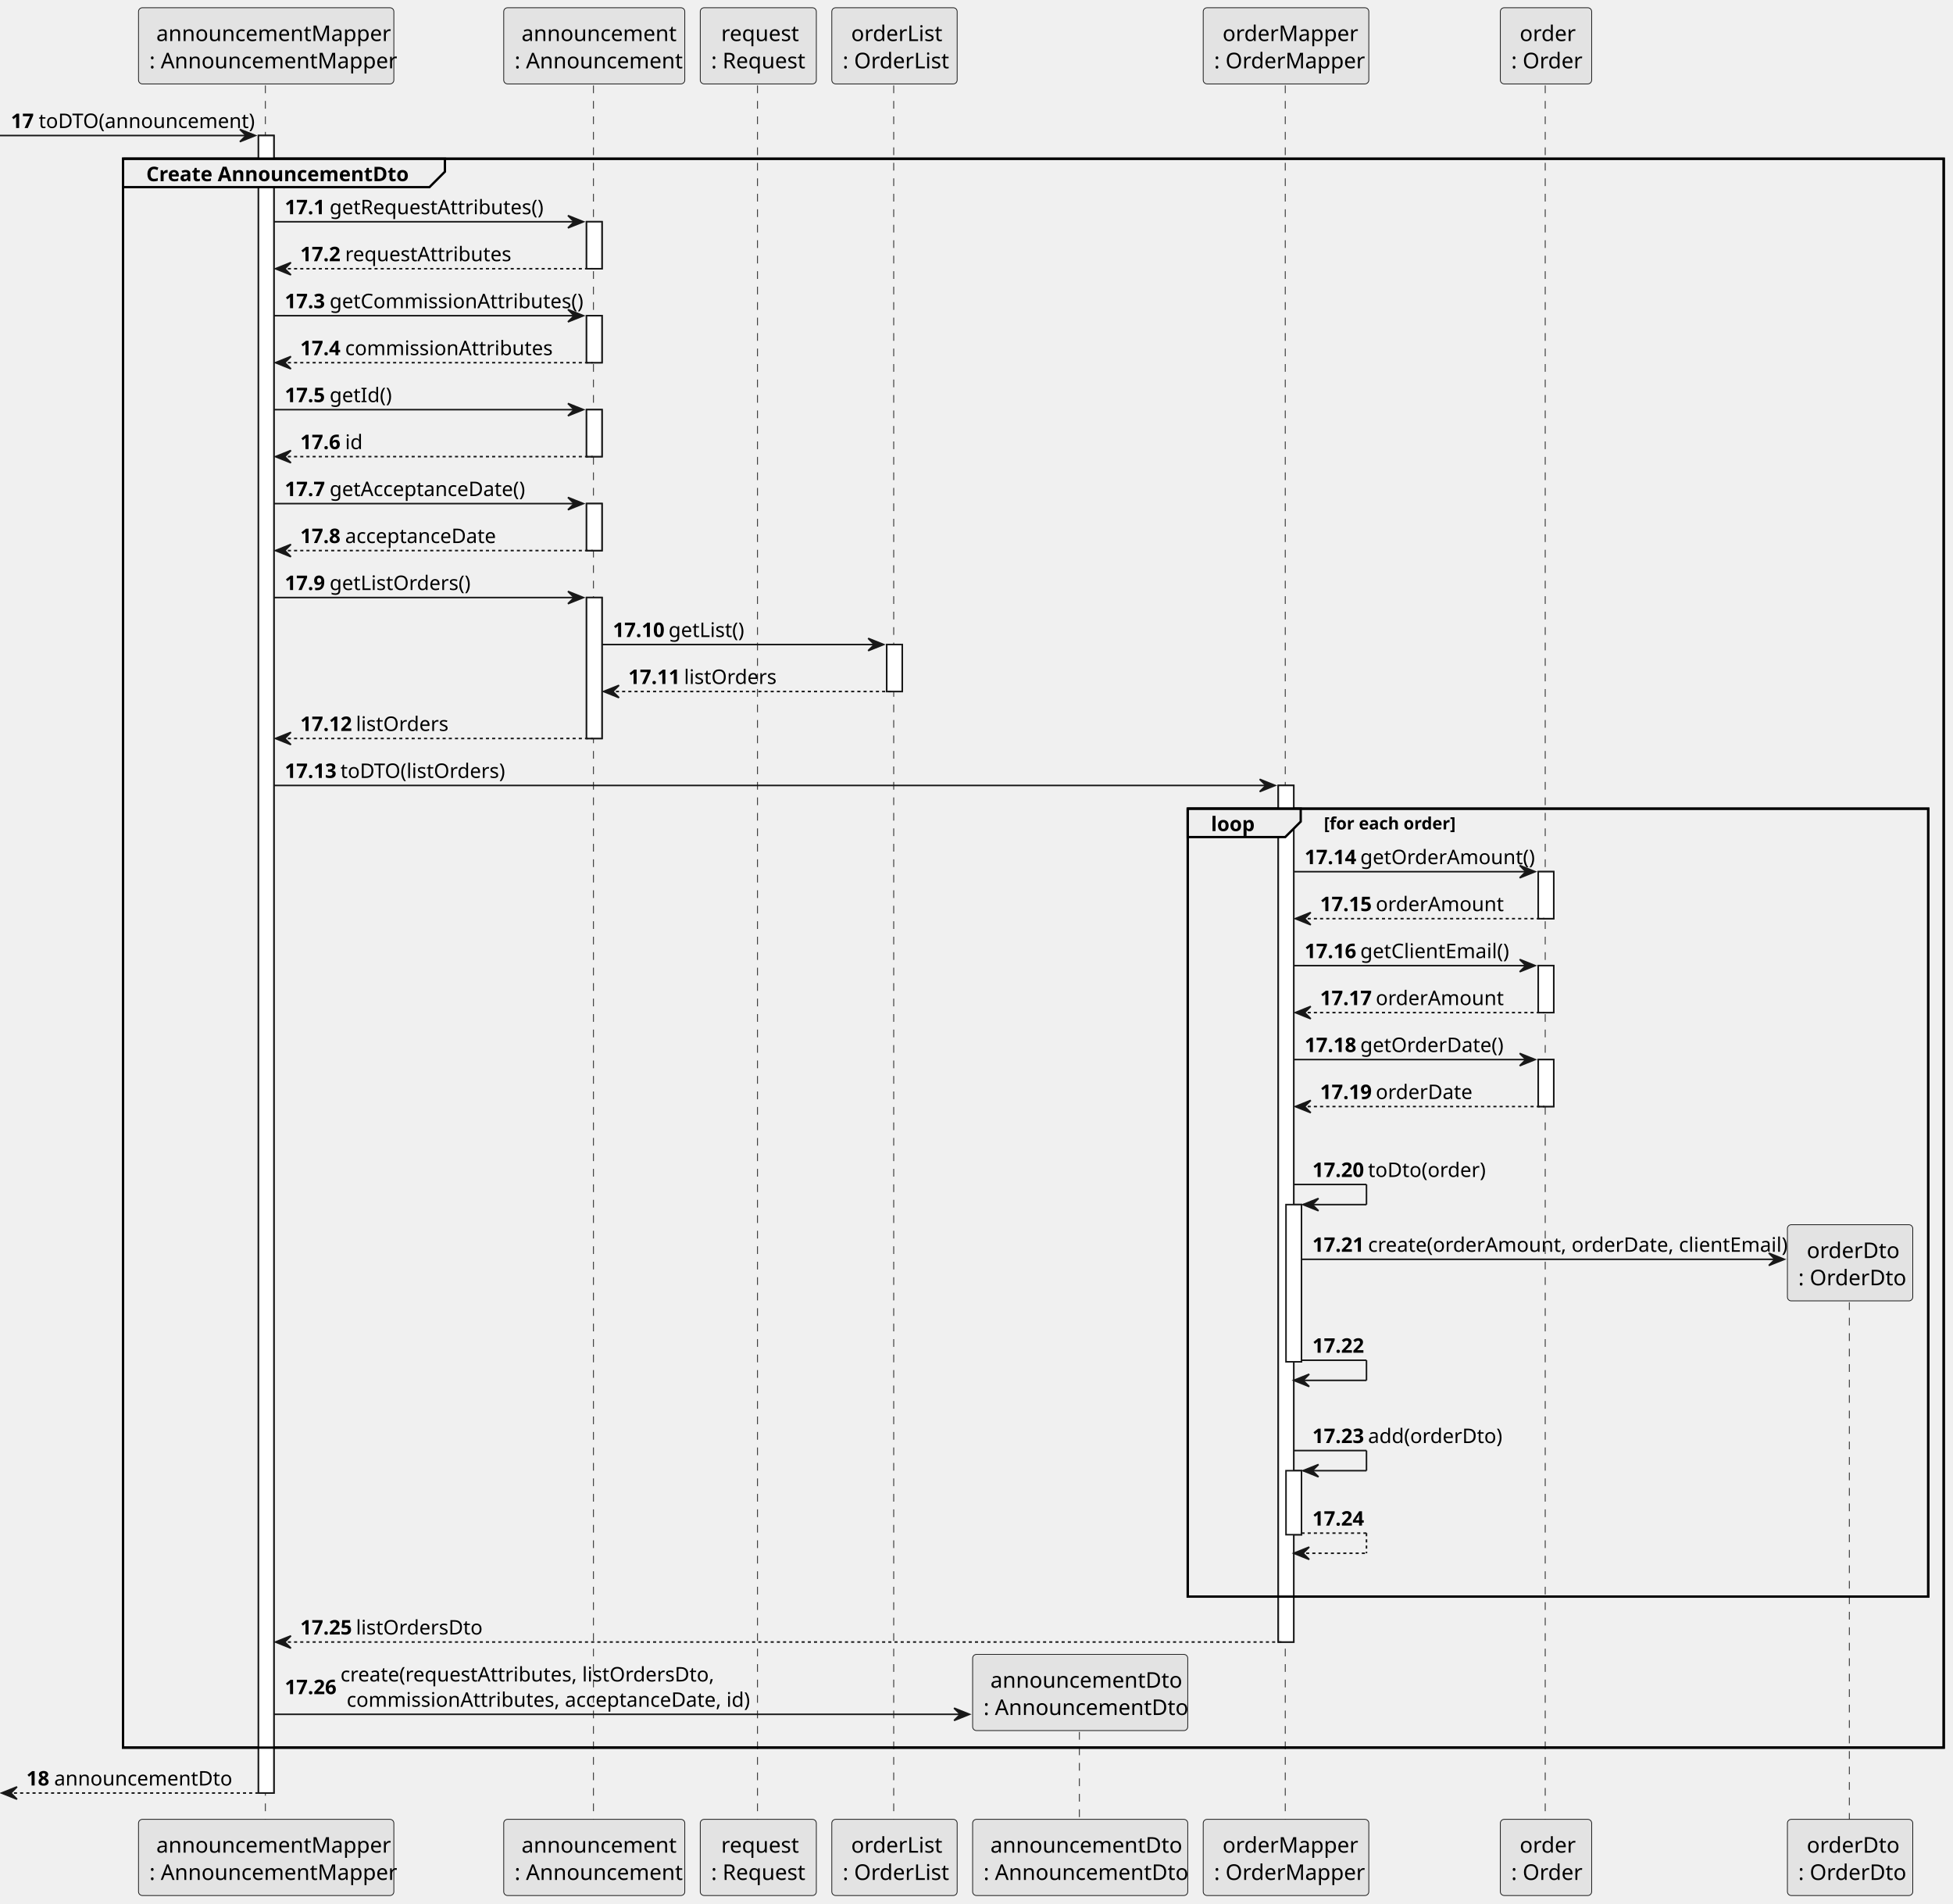
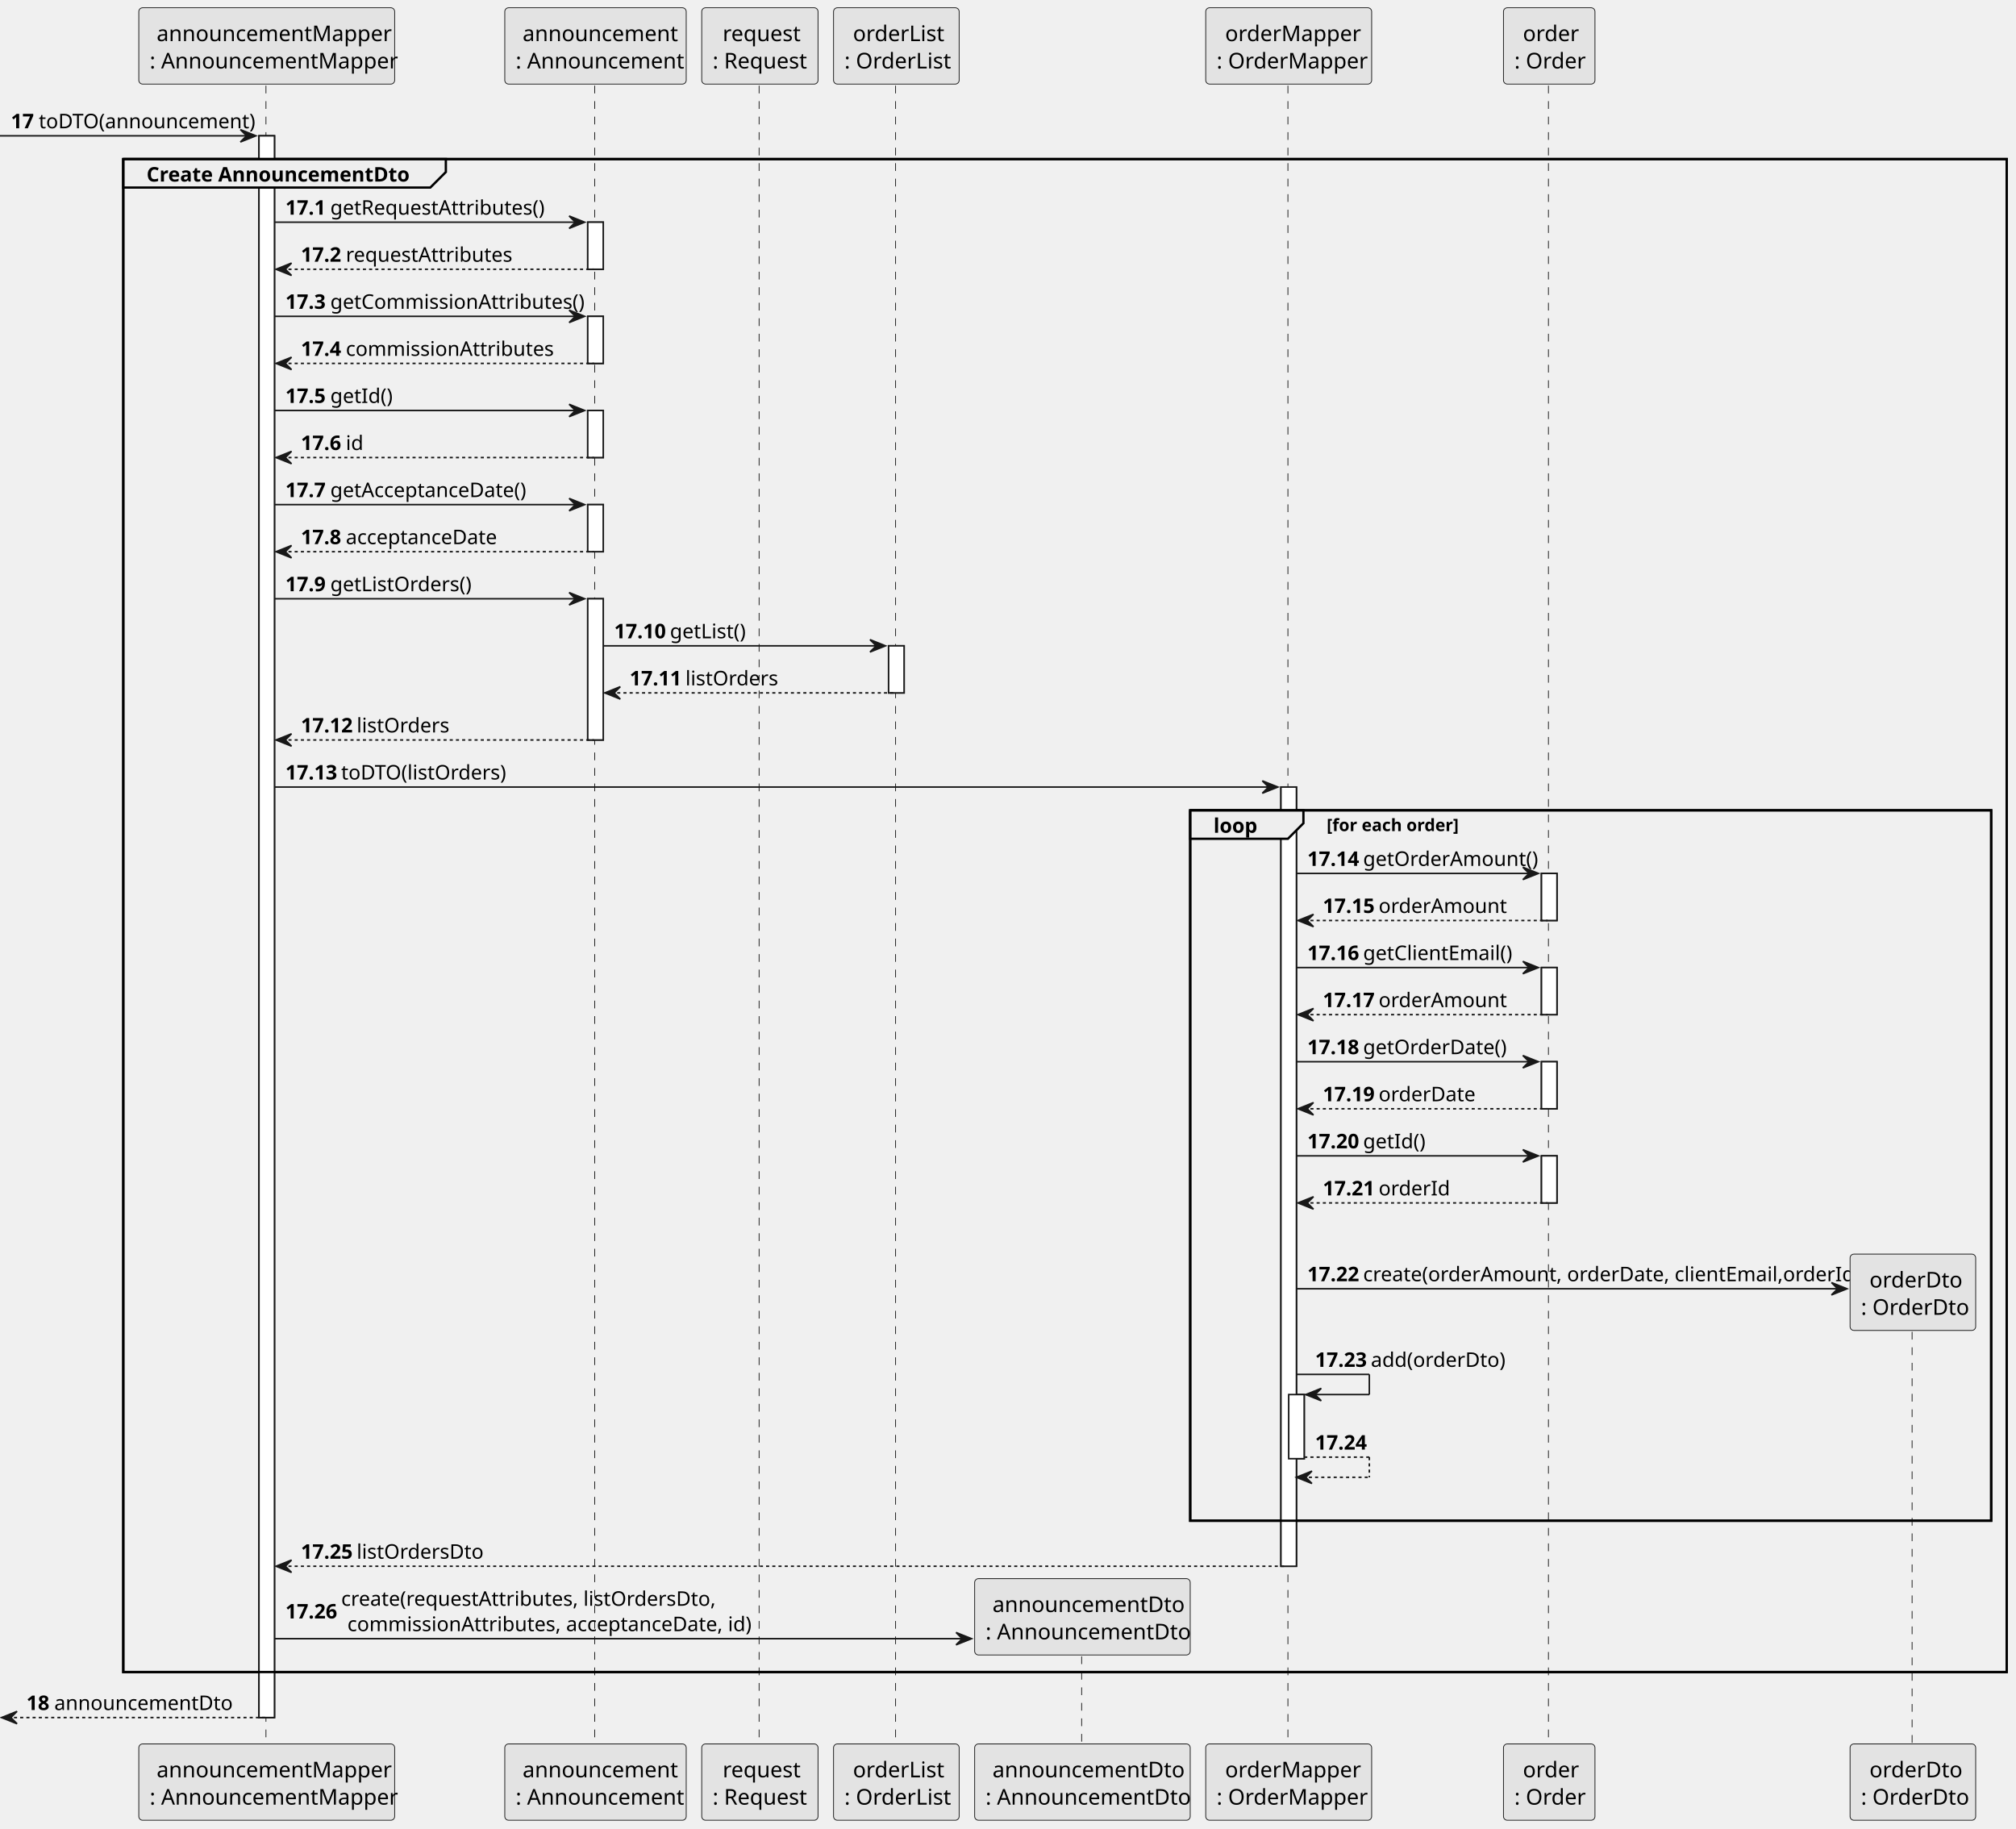
- <svg xmlns="http://www.w3.org/2000/svg" contentStyleType="text/css" height="1230px" preserveAspectRatio="none" style="width:1262px;height:1230px;background:#FFFFFF;" version="1.1" viewBox="0 0 1262 1230" width="1262px" zoomAndPan="magnify">
+ <svg xmlns="http://www.w3.org/2000/svg" contentStyleType="text/css" height="1179px" preserveAspectRatio="none" style="width:1300px;height:1179px;background:#FFFFFF;" version="1.1" viewBox="0 0 1300 1179" width="1300px" zoomAndPan="magnify">
  <defs />
  <g>
-     <rect fill="#FFFFFF" height="1070.93" style="stroke:#181818;stroke-width:1.0;" width="10" x="167" y="87.57" />
+     <rect fill="#FFFFFF" height="1019.93" style="stroke:#181818;stroke-width:1.0;" width="10" x="167" y="87.57" />
    <rect fill="#FFFFFF" height="30.352" style="stroke:#181818;stroke-width:1.0;" width="10" x="379" y="143.273" />
    <rect fill="#FFFFFF" height="30.352" style="stroke:#181818;stroke-width:1.0;" width="10" x="379" y="203.977" />
    <rect fill="#FFFFFF" height="30.352" style="stroke:#181818;stroke-width:1.0;" width="10" x="379" y="264.68" />
    <rect fill="#FFFFFF" height="30.352" style="stroke:#181818;stroke-width:1.0;" width="10" x="379" y="325.383" />
    <rect fill="#FFFFFF" height="91.055" style="stroke:#181818;stroke-width:1.0;" width="10" x="379" y="386.086" />
    <rect fill="#FFFFFF" height="30.352" style="stroke:#181818;stroke-width:1.0;" width="10" x="573" y="416.438" />
-     <rect fill="#FFFFFF" height="553.438" style="stroke:#181818;stroke-width:1.0;" width="10" x="826" y="507.492" />
-     <rect fill="#FFFFFF" height="101.57" style="stroke:#181818;stroke-width:1.0;" width="10" x="831" y="778.305" />
-     <rect fill="#FFFFFF" height="41.352" style="stroke:#181818;stroke-width:1.0;" width="10" x="831" y="950.227" />
+     <rect fill="#FFFFFF" height="502.438" style="stroke:#181818;stroke-width:1.0;" width="10" x="826" y="507.492" />
+     <rect fill="#FFFFFF" height="41.352" style="stroke:#181818;stroke-width:1.0;" width="10" x="831" y="899.227" />
    <rect fill="#FFFFFF" height="30.352" style="stroke:#181818;stroke-width:1.0;" width="10" x="994" y="563.195" />
    <rect fill="#FFFFFF" height="30.352" style="stroke:#181818;stroke-width:1.0;" width="10" x="994" y="623.898" />
    <rect fill="#FFFFFF" height="30.352" style="stroke:#181818;stroke-width:1.0;" width="10" x="994" y="684.602" />
-     <rect fill="none" height="1026.578" style="stroke:#000000;stroke-width:1.5;" width="1176.5" x="79.5" y="102.57" />
-     <rect fill="none" height="509.086" style="stroke:#000000;stroke-width:1.5;" width="478.5" x="767.5" y="522.492" />
-     <line style="stroke:#181818;stroke-width:0.5;stroke-dasharray:5.0,5.0;" x1="171.5" x2="171.5" y1="55.219" y2="1176.5" />
-     <line style="stroke:#181818;stroke-width:0.5;stroke-dasharray:5.0,5.0;" x1="383.5" x2="383.5" y1="55.219" y2="1176.5" />
-     <line style="stroke:#181818;stroke-width:0.5;stroke-dasharray:5.0,5.0;" x1="489.5" x2="489.5" y1="55.219" y2="1176.5" />
-     <line style="stroke:#181818;stroke-width:0.5;stroke-dasharray:5.0,5.0;" x1="577.5" x2="577.5" y1="55.219" y2="1176.5" />
-     <line style="stroke:#181818;stroke-width:0.5;stroke-dasharray:5.0,5.0;" x1="697.5" x2="697.5" y1="1109.039" y2="1176.5" />
-     <line style="stroke:#181818;stroke-width:0.5;stroke-dasharray:5.0,5.0;" x1="830.5" x2="830.5" y1="55.219" y2="1176.5" />
-     <line style="stroke:#181818;stroke-width:0.5;stroke-dasharray:5.0,5.0;" x1="998.5" x2="998.5" y1="55.219" y2="1176.5" />
-     <line style="stroke:#181818;stroke-width:0.5;stroke-dasharray:5.0,5.0;" x1="1195" x2="1195" y1="831.414" y2="1176.5" />
+     <rect fill="#FFFFFF" height="30.352" style="stroke:#181818;stroke-width:1.0;" width="10" x="994" y="745.305" />
+     <rect fill="none" height="975.578" style="stroke:#000000;stroke-width:1.5;" width="1214.5" x="79.5" y="102.57" />
+     <rect fill="none" height="458.086" style="stroke:#000000;stroke-width:1.5;" width="516.5" x="767.5" y="522.492" />
+     <line style="stroke:#181818;stroke-width:0.5;stroke-dasharray:5.0,5.0;" x1="171.5" x2="171.5" y1="55.219" y2="1125.5" />
+     <line style="stroke:#181818;stroke-width:0.5;stroke-dasharray:5.0,5.0;" x1="383.5" x2="383.5" y1="55.219" y2="1125.5" />
+     <line style="stroke:#181818;stroke-width:0.5;stroke-dasharray:5.0,5.0;" x1="489.5" x2="489.5" y1="55.219" y2="1125.5" />
+     <line style="stroke:#181818;stroke-width:0.5;stroke-dasharray:5.0,5.0;" x1="577.5" x2="577.5" y1="55.219" y2="1125.5" />
+     <line style="stroke:#181818;stroke-width:0.5;stroke-dasharray:5.0,5.0;" x1="697.5" x2="697.5" y1="1058.039" y2="1125.5" />
+     <line style="stroke:#181818;stroke-width:0.5;stroke-dasharray:5.0,5.0;" x1="830.5" x2="830.5" y1="55.219" y2="1125.5" />
+     <line style="stroke:#181818;stroke-width:0.5;stroke-dasharray:5.0,5.0;" x1="998.5" x2="998.5" y1="55.219" y2="1125.5" />
+     <line style="stroke:#181818;stroke-width:0.5;stroke-dasharray:5.0,5.0;" x1="1233" x2="1233" y1="848.766" y2="1125.5" />
    <rect fill="#E3E3E3" height="49.219" rx="2.5" ry="2.5" style="stroke:#181818;stroke-width:0.5;" width="165" x="89.5" y="5" />
    <text fill="#000000" font-family="sans-serif" font-size="14" lengthAdjust="spacing" textLength="142" x="101" y="26.533">announcementMapper</text>
    <text fill="#000000" font-family="sans-serif" font-size="14" lengthAdjust="spacing" textLength="151" x="96.5" y="44.143">: AnnouncementMapper</text>
-     <rect fill="#E3E3E3" height="49.219" rx="2.5" ry="2.5" style="stroke:#181818;stroke-width:0.5;" width="165" x="89.5" y="1175.5" />
-     <text fill="#000000" font-family="sans-serif" font-size="14" lengthAdjust="spacing" textLength="142" x="101" y="1197.033">announcementMapper</text>
-     <text fill="#000000" font-family="sans-serif" font-size="14" lengthAdjust="spacing" textLength="151" x="96.5" y="1214.643">: AnnouncementMapper</text>
+     <rect fill="#E3E3E3" height="49.219" rx="2.5" ry="2.5" style="stroke:#181818;stroke-width:0.5;" width="165" x="89.5" y="1124.5" />
+     <text fill="#000000" font-family="sans-serif" font-size="14" lengthAdjust="spacing" textLength="142" x="101" y="1146.033">announcementMapper</text>
+     <text fill="#000000" font-family="sans-serif" font-size="14" lengthAdjust="spacing" textLength="151" x="96.5" y="1163.643">: AnnouncementMapper</text>
    <rect fill="#E3E3E3" height="49.219" rx="2.5" ry="2.5" style="stroke:#181818;stroke-width:0.5;" width="117" x="325.5" y="5" />
    <text fill="#000000" font-family="sans-serif" font-size="14" lengthAdjust="spacing" textLength="94" x="337" y="26.533">announcement</text>
    <text fill="#000000" font-family="sans-serif" font-size="14" lengthAdjust="spacing" textLength="103" x="332.5" y="44.143">: Announcement</text>
-     <rect fill="#E3E3E3" height="49.219" rx="2.5" ry="2.5" style="stroke:#181818;stroke-width:0.5;" width="117" x="325.5" y="1175.5" />
-     <text fill="#000000" font-family="sans-serif" font-size="14" lengthAdjust="spacing" textLength="94" x="337" y="1197.033">announcement</text>
-     <text fill="#000000" font-family="sans-serif" font-size="14" lengthAdjust="spacing" textLength="103" x="332.5" y="1214.643">: Announcement</text>
+     <rect fill="#E3E3E3" height="49.219" rx="2.5" ry="2.5" style="stroke:#181818;stroke-width:0.5;" width="117" x="325.5" y="1124.5" />
+     <text fill="#000000" font-family="sans-serif" font-size="14" lengthAdjust="spacing" textLength="94" x="337" y="1146.033">announcement</text>
+     <text fill="#000000" font-family="sans-serif" font-size="14" lengthAdjust="spacing" textLength="103" x="332.5" y="1163.643">: Announcement</text>
    <rect fill="#E3E3E3" height="49.219" rx="2.5" ry="2.5" style="stroke:#181818;stroke-width:0.5;" width="75" x="452.5" y="5" />
    <text fill="#000000" font-family="sans-serif" font-size="14" lengthAdjust="spacing" textLength="48" x="466" y="26.533">request</text>
    <text fill="#000000" font-family="sans-serif" font-size="14" lengthAdjust="spacing" textLength="61" x="459.5" y="44.143">: Request</text>
-     <rect fill="#E3E3E3" height="49.219" rx="2.5" ry="2.5" style="stroke:#181818;stroke-width:0.5;" width="75" x="452.5" y="1175.5" />
-     <text fill="#000000" font-family="sans-serif" font-size="14" lengthAdjust="spacing" textLength="48" x="466" y="1197.033">request</text>
-     <text fill="#000000" font-family="sans-serif" font-size="14" lengthAdjust="spacing" textLength="61" x="459.5" y="1214.643">: Request</text>
+     <rect fill="#E3E3E3" height="49.219" rx="2.5" ry="2.5" style="stroke:#181818;stroke-width:0.5;" width="75" x="452.5" y="1124.5" />
+     <text fill="#000000" font-family="sans-serif" font-size="14" lengthAdjust="spacing" textLength="48" x="466" y="1146.033">request</text>
+     <text fill="#000000" font-family="sans-serif" font-size="14" lengthAdjust="spacing" textLength="61" x="459.5" y="1163.643">: Request</text>
    <rect fill="#E3E3E3" height="49.219" rx="2.5" ry="2.5" style="stroke:#181818;stroke-width:0.5;" width="81" x="537.5" y="5" />
    <text fill="#000000" font-family="sans-serif" font-size="14" lengthAdjust="spacing" textLength="56" x="550" y="26.533">orderList</text>
    <text fill="#000000" font-family="sans-serif" font-size="14" lengthAdjust="spacing" textLength="67" x="544.5" y="44.143">: OrderList</text>
-     <rect fill="#E3E3E3" height="49.219" rx="2.5" ry="2.5" style="stroke:#181818;stroke-width:0.5;" width="81" x="537.5" y="1175.5" />
-     <text fill="#000000" font-family="sans-serif" font-size="14" lengthAdjust="spacing" textLength="56" x="550" y="1197.033">orderList</text>
-     <text fill="#000000" font-family="sans-serif" font-size="14" lengthAdjust="spacing" textLength="67" x="544.5" y="1214.643">: OrderList</text>
-     <rect fill="#E3E3E3" height="49.219" rx="2.5" ry="2.5" style="stroke:#181818;stroke-width:0.5;" width="139" x="628.5" y="1175.5" />
-     <text fill="#000000" font-family="sans-serif" font-size="14" lengthAdjust="spacing" textLength="116" x="640" y="1197.033">announcementDto</text>
-     <text fill="#000000" font-family="sans-serif" font-size="14" lengthAdjust="spacing" textLength="125" x="635.5" y="1214.643">: AnnouncementDto</text>
+     <rect fill="#E3E3E3" height="49.219" rx="2.5" ry="2.5" style="stroke:#181818;stroke-width:0.5;" width="81" x="537.5" y="1124.5" />
+     <text fill="#000000" font-family="sans-serif" font-size="14" lengthAdjust="spacing" textLength="56" x="550" y="1146.033">orderList</text>
+     <text fill="#000000" font-family="sans-serif" font-size="14" lengthAdjust="spacing" textLength="67" x="544.5" y="1163.643">: OrderList</text>
+     <rect fill="#E3E3E3" height="49.219" rx="2.5" ry="2.5" style="stroke:#181818;stroke-width:0.5;" width="139" x="628.5" y="1124.5" />
+     <text fill="#000000" font-family="sans-serif" font-size="14" lengthAdjust="spacing" textLength="116" x="640" y="1146.033">announcementDto</text>
+     <text fill="#000000" font-family="sans-serif" font-size="14" lengthAdjust="spacing" textLength="125" x="635.5" y="1163.643">: AnnouncementDto</text>
    <rect fill="#E3E3E3" height="49.219" rx="2.5" ry="2.5" style="stroke:#181818;stroke-width:0.5;" width="107" x="777.5" y="5" />
    <text fill="#000000" font-family="sans-serif" font-size="14" lengthAdjust="spacing" textLength="82" x="790" y="26.533">orderMapper</text>
    <text fill="#000000" font-family="sans-serif" font-size="14" lengthAdjust="spacing" textLength="93" x="784.5" y="44.143">: OrderMapper</text>
-     <rect fill="#E3E3E3" height="49.219" rx="2.5" ry="2.5" style="stroke:#181818;stroke-width:0.5;" width="107" x="777.5" y="1175.5" />
-     <text fill="#000000" font-family="sans-serif" font-size="14" lengthAdjust="spacing" textLength="82" x="790" y="1197.033">orderMapper</text>
-     <text fill="#000000" font-family="sans-serif" font-size="14" lengthAdjust="spacing" textLength="93" x="784.5" y="1214.643">: OrderMapper</text>
+     <rect fill="#E3E3E3" height="49.219" rx="2.5" ry="2.5" style="stroke:#181818;stroke-width:0.5;" width="107" x="777.5" y="1124.5" />
+     <text fill="#000000" font-family="sans-serif" font-size="14" lengthAdjust="spacing" textLength="82" x="790" y="1146.033">orderMapper</text>
+     <text fill="#000000" font-family="sans-serif" font-size="14" lengthAdjust="spacing" textLength="93" x="784.5" y="1163.643">: OrderMapper</text>
    <rect fill="#E3E3E3" height="49.219" rx="2.5" ry="2.5" style="stroke:#181818;stroke-width:0.5;" width="59" x="969.5" y="5" />
    <text fill="#000000" font-family="sans-serif" font-size="14" lengthAdjust="spacing" textLength="34" x="982" y="26.533">order</text>
    <text fill="#000000" font-family="sans-serif" font-size="14" lengthAdjust="spacing" textLength="45" x="976.5" y="44.143">: Order</text>
-     <rect fill="#E3E3E3" height="49.219" rx="2.5" ry="2.5" style="stroke:#181818;stroke-width:0.5;" width="59" x="969.5" y="1175.5" />
-     <text fill="#000000" font-family="sans-serif" font-size="14" lengthAdjust="spacing" textLength="34" x="982" y="1197.033">order</text>
-     <text fill="#000000" font-family="sans-serif" font-size="14" lengthAdjust="spacing" textLength="45" x="976.5" y="1214.643">: Order</text>
-     <rect fill="#E3E3E3" height="49.219" rx="2.5" ry="2.5" style="stroke:#181818;stroke-width:0.5;" width="81" x="1155" y="1175.5" />
-     <text fill="#000000" font-family="sans-serif" font-size="14" lengthAdjust="spacing" textLength="56" x="1167.5" y="1197.033">orderDto</text>
-     <text fill="#000000" font-family="sans-serif" font-size="14" lengthAdjust="spacing" textLength="67" x="1162" y="1214.643">: OrderDto</text>
-     <rect fill="#FFFFFF" height="1070.93" style="stroke:#181818;stroke-width:1.0;" width="10" x="167" y="87.57" />
+     <rect fill="#E3E3E3" height="49.219" rx="2.5" ry="2.5" style="stroke:#181818;stroke-width:0.5;" width="59" x="969.5" y="1124.5" />
+     <text fill="#000000" font-family="sans-serif" font-size="14" lengthAdjust="spacing" textLength="34" x="982" y="1146.033">order</text>
+     <text fill="#000000" font-family="sans-serif" font-size="14" lengthAdjust="spacing" textLength="45" x="976.5" y="1163.643">: Order</text>
+     <rect fill="#E3E3E3" height="49.219" rx="2.5" ry="2.5" style="stroke:#181818;stroke-width:0.5;" width="81" x="1193" y="1124.5" />
+     <text fill="#000000" font-family="sans-serif" font-size="14" lengthAdjust="spacing" textLength="56" x="1205.5" y="1146.033">orderDto</text>
+     <text fill="#000000" font-family="sans-serif" font-size="14" lengthAdjust="spacing" textLength="67" x="1200" y="1163.643">: OrderDto</text>
+     <rect fill="#FFFFFF" height="1019.93" style="stroke:#181818;stroke-width:1.0;" width="10" x="167" y="87.57" />
    <rect fill="#FFFFFF" height="30.352" style="stroke:#181818;stroke-width:1.0;" width="10" x="379" y="143.273" />
    <rect fill="#FFFFFF" height="30.352" style="stroke:#181818;stroke-width:1.0;" width="10" x="379" y="203.977" />
    <rect fill="#FFFFFF" height="30.352" style="stroke:#181818;stroke-width:1.0;" width="10" x="379" y="264.68" />
    <rect fill="#FFFFFF" height="30.352" style="stroke:#181818;stroke-width:1.0;" width="10" x="379" y="325.383" />
    <rect fill="#FFFFFF" height="91.055" style="stroke:#181818;stroke-width:1.0;" width="10" x="379" y="386.086" />
    <rect fill="#FFFFFF" height="30.352" style="stroke:#181818;stroke-width:1.0;" width="10" x="573" y="416.438" />
-     <rect fill="#FFFFFF" height="553.438" style="stroke:#181818;stroke-width:1.0;" width="10" x="826" y="507.492" />
-     <rect fill="#FFFFFF" height="101.57" style="stroke:#181818;stroke-width:1.0;" width="10" x="831" y="778.305" />
-     <rect fill="#FFFFFF" height="41.352" style="stroke:#181818;stroke-width:1.0;" width="10" x="831" y="950.227" />
+     <rect fill="#FFFFFF" height="502.438" style="stroke:#181818;stroke-width:1.0;" width="10" x="826" y="507.492" />
+     <rect fill="#FFFFFF" height="41.352" style="stroke:#181818;stroke-width:1.0;" width="10" x="831" y="899.227" />
    <rect fill="#FFFFFF" height="30.352" style="stroke:#181818;stroke-width:1.0;" width="10" x="994" y="563.195" />
    <rect fill="#FFFFFF" height="30.352" style="stroke:#181818;stroke-width:1.0;" width="10" x="994" y="623.898" />
    <rect fill="#FFFFFF" height="30.352" style="stroke:#181818;stroke-width:1.0;" width="10" x="994" y="684.602" />
+     <rect fill="#FFFFFF" height="30.352" style="stroke:#181818;stroke-width:1.0;" width="10" x="994" y="745.305" />
    <polygon fill="#181818" points="155,83.57,165,87.57,155,91.57,159,87.57" style="stroke:#181818;stroke-width:1.0;" />
    <line style="stroke:#181818;stroke-width:1.0;" x1="0" x2="161" y1="87.57" y2="87.57" />
    <text fill="#000000" font-family="sans-serif" font-size="13" font-weight="bold" lengthAdjust="spacing" textLength="14" x="7" y="82.714">17</text>
    <text fill="#000000" font-family="sans-serif" font-size="13" lengthAdjust="spacing" textLength="130" x="25" y="82.714">toDTO(announcement)</text>
    <path d="M79.5,102.57 L287.5,102.57 L287.5,110.922 L277.5,120.922 L79.5,120.922 L79.5,102.57 " fill="#EEEEEE" style="stroke:#000000;stroke-width:1.5;" />
-     <rect fill="none" height="1026.578" style="stroke:#000000;stroke-width:1.5;" width="1176.5" x="79.5" y="102.57" />
+     <rect fill="none" height="975.578" style="stroke:#000000;stroke-width:1.5;" width="1214.5" x="79.5" y="102.57" />
    <text fill="#000000" font-family="sans-serif" font-size="13" font-weight="bold" lengthAdjust="spacing" textLength="163" x="94.5" y="117.065">Create AnnouncementDto</text>
    <polygon fill="#181818" points="367,139.273,377,143.273,367,147.273,371,143.273" style="stroke:#181818;stroke-width:1.0;" />
    <line style="stroke:#181818;stroke-width:1.0;" x1="177" x2="373" y1="143.273" y2="143.273" />
    <text fill="#000000" font-family="sans-serif" font-size="13" font-weight="bold" lengthAdjust="spacing" textLength="25" x="184" y="138.417">17.1</text>
    <text fill="#000000" font-family="sans-serif" font-size="13" lengthAdjust="spacing" textLength="130" x="213" y="138.417">getRequestAttributes()</text>
    <polygon fill="#181818" points="188,169.625,178,173.625,188,177.625,184,173.625" style="stroke:#181818;stroke-width:1.0;" />
    <line style="stroke:#181818;stroke-width:1.0;stroke-dasharray:2.0,2.0;" x1="182" x2="383" y1="173.625" y2="173.625" />
    <text fill="#000000" font-family="sans-serif" font-size="13" font-weight="bold" lengthAdjust="spacing" textLength="25" x="194" y="168.769">17.2</text>
    <text fill="#000000" font-family="sans-serif" font-size="13" lengthAdjust="spacing" textLength="99" x="223" y="168.769">requestAttributes</text>
    <polygon fill="#181818" points="367,199.977,377,203.977,367,207.977,371,203.977" style="stroke:#181818;stroke-width:1.0;" />
    <line style="stroke:#181818;stroke-width:1.0;" x1="177" x2="373" y1="203.977" y2="203.977" />
    <text fill="#000000" font-family="sans-serif" font-size="13" font-weight="bold" lengthAdjust="spacing" textLength="25" x="184" y="199.12">17.3</text>
    <text fill="#000000" font-family="sans-serif" font-size="13" lengthAdjust="spacing" textLength="154" x="213" y="199.12">getCommissionAttributes()</text>
    <polygon fill="#181818" points="188,230.328,178,234.328,188,238.328,184,234.328" style="stroke:#181818;stroke-width:1.0;" />
    <line style="stroke:#181818;stroke-width:1.0;stroke-dasharray:2.0,2.0;" x1="182" x2="383" y1="234.328" y2="234.328" />
    <text fill="#000000" font-family="sans-serif" font-size="13" font-weight="bold" lengthAdjust="spacing" textLength="25" x="194" y="229.472">17.4</text>
    <text fill="#000000" font-family="sans-serif" font-size="13" lengthAdjust="spacing" textLength="126" x="223" y="229.472">commissionAttributes</text>
    <polygon fill="#181818" points="367,260.68,377,264.68,367,268.68,371,264.68" style="stroke:#181818;stroke-width:1.0;" />
    <line style="stroke:#181818;stroke-width:1.0;" x1="177" x2="373" y1="264.68" y2="264.68" />
    <text fill="#000000" font-family="sans-serif" font-size="13" font-weight="bold" lengthAdjust="spacing" textLength="25" x="184" y="259.823">17.5</text>
    <text fill="#000000" font-family="sans-serif" font-size="13" lengthAdjust="spacing" textLength="36" x="213" y="259.823">getId()</text>
    <polygon fill="#181818" points="188,291.031,178,295.031,188,299.031,184,295.031" style="stroke:#181818;stroke-width:1.0;" />
    <line style="stroke:#181818;stroke-width:1.0;stroke-dasharray:2.0,2.0;" x1="182" x2="383" y1="295.031" y2="295.031" />
    <text fill="#000000" font-family="sans-serif" font-size="13" font-weight="bold" lengthAdjust="spacing" textLength="25" x="194" y="290.175">17.6</text>
    <text fill="#000000" font-family="sans-serif" font-size="13" lengthAdjust="spacing" textLength="10" x="223" y="290.175">id</text>
    <polygon fill="#181818" points="367,321.383,377,325.383,367,329.383,371,325.383" style="stroke:#181818;stroke-width:1.0;" />
    <line style="stroke:#181818;stroke-width:1.0;" x1="177" x2="373" y1="325.383" y2="325.383" />
    <text fill="#000000" font-family="sans-serif" font-size="13" font-weight="bold" lengthAdjust="spacing" textLength="25" x="184" y="320.526">17.7</text>
    <text fill="#000000" font-family="sans-serif" font-size="13" lengthAdjust="spacing" textLength="122" x="213" y="320.526">getAcceptanceDate()</text>
    <polygon fill="#181818" points="188,351.734,178,355.734,188,359.734,184,355.734" style="stroke:#181818;stroke-width:1.0;" />
    <line style="stroke:#181818;stroke-width:1.0;stroke-dasharray:2.0,2.0;" x1="182" x2="383" y1="355.734" y2="355.734" />
    <text fill="#000000" font-family="sans-serif" font-size="13" font-weight="bold" lengthAdjust="spacing" textLength="25" x="194" y="350.878">17.8</text>
    <text fill="#000000" font-family="sans-serif" font-size="13" lengthAdjust="spacing" textLength="94" x="223" y="350.878">acceptanceDate</text>
    <polygon fill="#181818" points="367,382.086,377,386.086,367,390.086,371,386.086" style="stroke:#181818;stroke-width:1.0;" />
    <line style="stroke:#181818;stroke-width:1.0;" x1="177" x2="373" y1="386.086" y2="386.086" />
    <text fill="#000000" font-family="sans-serif" font-size="13" font-weight="bold" lengthAdjust="spacing" textLength="25" x="184" y="381.229">17.9</text>
    <text fill="#000000" font-family="sans-serif" font-size="13" lengthAdjust="spacing" textLength="86" x="213" y="381.229">getListOrders()</text>
    <polygon fill="#181818" points="561,412.438,571,416.438,561,420.438,565,416.438" style="stroke:#181818;stroke-width:1.0;" />
    <line style="stroke:#181818;stroke-width:1.0;" x1="389" x2="567" y1="416.438" y2="416.438" />
    <text fill="#000000" font-family="sans-serif" font-size="13" font-weight="bold" lengthAdjust="spacing" textLength="32" x="396" y="411.581">17.10</text>
    <text fill="#000000" font-family="sans-serif" font-size="13" lengthAdjust="spacing" textLength="47" x="432" y="411.581">getList()</text>
    <polygon fill="#181818" points="400,442.789,390,446.789,400,450.789,396,446.789" style="stroke:#181818;stroke-width:1.0;" />
    <line style="stroke:#181818;stroke-width:1.0;stroke-dasharray:2.0,2.0;" x1="394" x2="577" y1="446.789" y2="446.789" />
    <text fill="#000000" font-family="sans-serif" font-size="13" font-weight="bold" lengthAdjust="spacing" textLength="32" x="406" y="441.933">17.11</text>
    <text fill="#000000" font-family="sans-serif" font-size="13" lengthAdjust="spacing" textLength="56" x="442" y="441.933">listOrders</text>
    <polygon fill="#181818" points="188,473.141,178,477.141,188,481.141,184,477.141" style="stroke:#181818;stroke-width:1.0;" />
    <line style="stroke:#181818;stroke-width:1.0;stroke-dasharray:2.0,2.0;" x1="182" x2="383" y1="477.141" y2="477.141" />
    <text fill="#000000" font-family="sans-serif" font-size="13" font-weight="bold" lengthAdjust="spacing" textLength="32" x="194" y="472.284">17.12</text>
    <text fill="#000000" font-family="sans-serif" font-size="13" lengthAdjust="spacing" textLength="56" x="230" y="472.284">listOrders</text>
    <polygon fill="#181818" points="814,503.492,824,507.492,814,511.492,818,507.492" style="stroke:#181818;stroke-width:1.0;" />
    <line style="stroke:#181818;stroke-width:1.0;" x1="177" x2="820" y1="507.492" y2="507.492" />
    <text fill="#000000" font-family="sans-serif" font-size="13" font-weight="bold" lengthAdjust="spacing" textLength="32" x="184" y="502.636">17.13</text>
    <text fill="#000000" font-family="sans-serif" font-size="13" lengthAdjust="spacing" textLength="101" x="220" y="502.636">toDTO(listOrders)</text>
    <path d="M767.5,522.492 L840.5,522.492 L840.5,530.844 L830.5,540.844 L767.5,540.844 L767.5,522.492 " fill="#EEEEEE" style="stroke:#000000;stroke-width:1.5;" />
-     <rect fill="none" height="509.086" style="stroke:#000000;stroke-width:1.5;" width="478.5" x="767.5" y="522.492" />
+     <rect fill="none" height="458.086" style="stroke:#000000;stroke-width:1.5;" width="516.5" x="767.5" y="522.492" />
    <text fill="#000000" font-family="sans-serif" font-size="13" font-weight="bold" lengthAdjust="spacing" textLength="28" x="782.5" y="536.987">loop</text>
    <text fill="#000000" font-family="sans-serif" font-size="11" font-weight="bold" lengthAdjust="spacing" textLength="87" x="855.5" y="535.911">[for each order]</text>
    <polygon fill="#181818" points="982,559.195,992,563.195,982,567.195,986,563.195" style="stroke:#181818;stroke-width:1.0;" />
    <line style="stroke:#181818;stroke-width:1.0;" x1="836" x2="988" y1="563.195" y2="563.195" />
    <text fill="#000000" font-family="sans-serif" font-size="13" font-weight="bold" lengthAdjust="spacing" textLength="32" x="843" y="558.339">17.14</text>
    <text fill="#000000" font-family="sans-serif" font-size="13" lengthAdjust="spacing" textLength="103" x="879" y="558.339">getOrderAmount()</text>
    <polygon fill="#181818" points="847,589.547,837,593.547,847,597.547,843,593.547" style="stroke:#181818;stroke-width:1.0;" />
    <line style="stroke:#181818;stroke-width:1.0;stroke-dasharray:2.0,2.0;" x1="841" x2="998" y1="593.547" y2="593.547" />
    <text fill="#000000" font-family="sans-serif" font-size="13" font-weight="bold" lengthAdjust="spacing" textLength="32" x="853" y="588.69">17.15</text>
    <text fill="#000000" font-family="sans-serif" font-size="13" lengthAdjust="spacing" textLength="74" x="889" y="588.69">orderAmount</text>
    <polygon fill="#181818" points="982,619.898,992,623.898,982,627.898,986,623.898" style="stroke:#181818;stroke-width:1.0;" />
    <line style="stroke:#181818;stroke-width:1.0;" x1="836" x2="988" y1="623.898" y2="623.898" />
    <text fill="#000000" font-family="sans-serif" font-size="13" font-weight="bold" lengthAdjust="spacing" textLength="32" x="843" y="619.042">17.16</text>
    <text fill="#000000" font-family="sans-serif" font-size="13" lengthAdjust="spacing" textLength="92" x="879" y="619.042">getClientEmail()</text>
    <polygon fill="#181818" points="847,650.25,837,654.25,847,658.25,843,654.25" style="stroke:#181818;stroke-width:1.0;" />
    <line style="stroke:#181818;stroke-width:1.0;stroke-dasharray:2.0,2.0;" x1="841" x2="998" y1="654.25" y2="654.25" />
    <text fill="#000000" font-family="sans-serif" font-size="13" font-weight="bold" lengthAdjust="spacing" textLength="32" x="853" y="649.394">17.17</text>
    <text fill="#000000" font-family="sans-serif" font-size="13" lengthAdjust="spacing" textLength="74" x="889" y="649.394">orderAmount</text>
    <polygon fill="#181818" points="982,680.602,992,684.602,982,688.602,986,684.602" style="stroke:#181818;stroke-width:1.0;" />
    <line style="stroke:#181818;stroke-width:1.0;" x1="836" x2="988" y1="684.602" y2="684.602" />
    <text fill="#000000" font-family="sans-serif" font-size="13" font-weight="bold" lengthAdjust="spacing" textLength="32" x="843" y="679.745">17.18</text>
    <text fill="#000000" font-family="sans-serif" font-size="13" lengthAdjust="spacing" textLength="85" x="879" y="679.745">getOrderDate()</text>
    <polygon fill="#181818" points="847,710.953,837,714.953,847,718.953,843,714.953" style="stroke:#181818;stroke-width:1.0;" />
    <line style="stroke:#181818;stroke-width:1.0;stroke-dasharray:2.0,2.0;" x1="841" x2="998" y1="714.953" y2="714.953" />
    <text fill="#000000" font-family="sans-serif" font-size="13" font-weight="bold" lengthAdjust="spacing" textLength="32" x="853" y="710.097">17.19</text>
    <text fill="#000000" font-family="sans-serif" font-size="13" lengthAdjust="spacing" textLength="56" x="889" y="710.097">orderDate</text>
-     <line style="stroke:#181818;stroke-width:1.0;" x1="836" x2="883" y1="765.305" y2="765.305" />
-     <line style="stroke:#181818;stroke-width:1.0;" x1="883" x2="883" y1="765.305" y2="778.305" />
-     <line style="stroke:#181818;stroke-width:1.0;" x1="842" x2="883" y1="778.305" y2="778.305" />
-     <polygon fill="#181818" points="852,774.305,842,778.305,852,782.305,848,778.305" style="stroke:#181818;stroke-width:1.0;" />
-     <text fill="#000000" font-family="sans-serif" font-size="13" font-weight="bold" lengthAdjust="spacing" textLength="32" x="848" y="760.448">17.20</text>
-     <text fill="#000000" font-family="sans-serif" font-size="13" lengthAdjust="spacing" textLength="68" x="884" y="760.448">toDto(order)</text>
-     <polygon fill="#181818" points="1143,809.656,1153,813.656,1143,817.656,1147,813.656" style="stroke:#181818;stroke-width:1.0;" />
-     <line style="stroke:#181818;stroke-width:1.0;" x1="841" x2="1149" y1="813.656" y2="813.656" />
-     <text fill="#000000" font-family="sans-serif" font-size="13" font-weight="bold" lengthAdjust="spacing" textLength="32" x="848" y="808.8">17.21</text>
-     <text fill="#000000" font-family="sans-serif" font-size="13" lengthAdjust="spacing" textLength="254" x="884" y="808.8">create(orderAmount, orderDate, clientEmail)</text>
-     <rect fill="#E3E3E3" height="49.219" rx="2.5" ry="2.5" style="stroke:#181818;stroke-width:0.5;" width="81" x="1155" y="791.305" />
-     <text fill="#000000" font-family="sans-serif" font-size="14" lengthAdjust="spacing" textLength="56" x="1167.5" y="812.838">orderDto</text>
-     <text fill="#000000" font-family="sans-serif" font-size="14" lengthAdjust="spacing" textLength="67" x="1162" y="830.447">: OrderDto</text>
-     <line style="stroke:#181818;stroke-width:1.0;" x1="841" x2="883" y1="878.875" y2="878.875" />
-     <line style="stroke:#181818;stroke-width:1.0;" x1="883" x2="883" y1="878.875" y2="891.875" />
-     <line style="stroke:#181818;stroke-width:1.0;" x1="836" x2="883" y1="891.875" y2="891.875" />
-     <polygon fill="#181818" points="846,887.875,836,891.875,846,895.875,842,891.875" style="stroke:#181818;stroke-width:1.0;" />
-     <text fill="#000000" font-family="sans-serif" font-size="13" font-weight="bold" lengthAdjust="spacing" textLength="32" x="848" y="874.019">17.22</text>
-     <text fill="#000000" font-family="sans-serif" font-size="13" lengthAdjust="spacing" textLength="4" x="884" y="874.019"> </text>
-     <line style="stroke:#181818;stroke-width:1.0;" x1="836" x2="883" y1="937.227" y2="937.227" />
-     <line style="stroke:#181818;stroke-width:1.0;" x1="883" x2="883" y1="937.227" y2="950.227" />
-     <line style="stroke:#181818;stroke-width:1.0;" x1="842" x2="883" y1="950.227" y2="950.227" />
-     <polygon fill="#181818" points="852,946.227,842,950.227,852,954.227,848,950.227" style="stroke:#181818;stroke-width:1.0;" />
-     <text fill="#000000" font-family="sans-serif" font-size="13" font-weight="bold" lengthAdjust="spacing" textLength="32" x="848" y="932.37">17.23</text>
-     <text fill="#000000" font-family="sans-serif" font-size="13" lengthAdjust="spacing" textLength="78" x="884" y="932.37">add(orderDto)</text>
-     <line style="stroke:#181818;stroke-width:1.0;stroke-dasharray:2.0,2.0;" x1="841" x2="883" y1="990.578" y2="990.578" />
-     <line style="stroke:#181818;stroke-width:1.0;stroke-dasharray:2.0,2.0;" x1="883" x2="883" y1="990.578" y2="1003.578" />
-     <line style="stroke:#181818;stroke-width:1.0;stroke-dasharray:2.0,2.0;" x1="836" x2="883" y1="1003.578" y2="1003.578" />
-     <polygon fill="#181818" points="846,999.578,836,1003.578,846,1007.578,842,1003.578" style="stroke:#181818;stroke-width:1.0;" />
-     <text fill="#000000" font-family="sans-serif" font-size="13" font-weight="bold" lengthAdjust="spacing" textLength="32" x="848" y="985.722">17.24</text>
-     <text fill="#000000" font-family="sans-serif" font-size="13" lengthAdjust="spacing" textLength="4" x="884" y="985.722"> </text>
-     <polygon fill="#181818" points="188,1056.93,178,1060.93,188,1064.93,184,1060.93" style="stroke:#181818;stroke-width:1.0;" />
-     <line style="stroke:#181818;stroke-width:1.0;stroke-dasharray:2.0,2.0;" x1="182" x2="830" y1="1060.93" y2="1060.93" />
-     <text fill="#000000" font-family="sans-serif" font-size="13" font-weight="bold" lengthAdjust="spacing" textLength="32" x="194" y="1056.073">17.25</text>
-     <text fill="#000000" font-family="sans-serif" font-size="13" lengthAdjust="spacing" textLength="76" x="230" y="1056.073">listOrdersDto</text>
-     <polygon fill="#181818" points="616.5,1103.633,626.5,1107.633,616.5,1111.633,620.5,1107.633" style="stroke:#181818;stroke-width:1.0;" />
-     <line style="stroke:#181818;stroke-width:1.0;" x1="177" x2="622.5" y1="1107.633" y2="1107.633" />
-     <text fill="#000000" font-family="sans-serif" font-size="13" font-weight="bold" lengthAdjust="spacing" textLength="32" x="184" y="1094.601">17.26</text>
-     <text fill="#000000" font-family="sans-serif" font-size="13" lengthAdjust="spacing" textLength="227" x="220" y="1086.425">create(requestAttributes, listOrdersDto,</text>
-     <text fill="#000000" font-family="sans-serif" font-size="13" lengthAdjust="spacing" textLength="250" x="224" y="1102.776">commissionAttributes, acceptanceDate, id)</text>
-     <rect fill="#E3E3E3" height="49.219" rx="2.5" ry="2.5" style="stroke:#181818;stroke-width:0.5;" width="139" x="628.5" y="1068.93" />
-     <text fill="#000000" font-family="sans-serif" font-size="14" lengthAdjust="spacing" textLength="116" x="640" y="1090.463">announcementDto</text>
-     <text fill="#000000" font-family="sans-serif" font-size="14" lengthAdjust="spacing" textLength="125" x="635.5" y="1108.072">: AnnouncementDto</text>
-     <polygon fill="#181818" points="11,1154.5,1,1158.5,11,1162.5,7,1158.5" style="stroke:#181818;stroke-width:1.0;" />
-     <line style="stroke:#181818;stroke-width:1.0;stroke-dasharray:2.0,2.0;" x1="5" x2="171" y1="1158.5" y2="1158.5" />
-     <text fill="#000000" font-family="sans-serif" font-size="13" font-weight="bold" lengthAdjust="spacing" textLength="14" x="17" y="1153.644">18</text>
-     <text fill="#000000" font-family="sans-serif" font-size="13" lengthAdjust="spacing" textLength="105" x="35" y="1153.644">announcementDto</text>
+     <polygon fill="#181818" points="982,741.305,992,745.305,982,749.305,986,745.305" style="stroke:#181818;stroke-width:1.0;" />
+     <line style="stroke:#181818;stroke-width:1.0;" x1="836" x2="988" y1="745.305" y2="745.305" />
+     <text fill="#000000" font-family="sans-serif" font-size="13" font-weight="bold" lengthAdjust="spacing" textLength="32" x="843" y="740.448">17.20</text>
+     <text fill="#000000" font-family="sans-serif" font-size="13" lengthAdjust="spacing" textLength="36" x="879" y="740.448">getId()</text>
+     <polygon fill="#181818" points="847,771.656,837,775.656,847,779.656,843,775.656" style="stroke:#181818;stroke-width:1.0;" />
+     <line style="stroke:#181818;stroke-width:1.0;stroke-dasharray:2.0,2.0;" x1="841" x2="998" y1="775.656" y2="775.656" />
+     <text fill="#000000" font-family="sans-serif" font-size="13" font-weight="bold" lengthAdjust="spacing" textLength="32" x="853" y="770.8">17.21</text>
+     <text fill="#000000" font-family="sans-serif" font-size="13" lengthAdjust="spacing" textLength="39" x="889" y="770.8">orderId</text>
+     <polygon fill="#181818" points="1181,827.008,1191,831.008,1181,835.008,1185,831.008" style="stroke:#181818;stroke-width:1.0;" />
+     <line style="stroke:#181818;stroke-width:1.0;" x1="836" x2="1187" y1="831.008" y2="831.008" />
+     <text fill="#000000" font-family="sans-serif" font-size="13" font-weight="bold" lengthAdjust="spacing" textLength="32" x="843" y="826.151">17.22</text>
+     <text fill="#000000" font-family="sans-serif" font-size="13" lengthAdjust="spacing" textLength="297" x="879" y="826.151">create(orderAmount, orderDate, clientEmail,orderId)</text>
+     <rect fill="#E3E3E3" height="49.219" rx="2.5" ry="2.5" style="stroke:#181818;stroke-width:0.5;" width="81" x="1193" y="808.656" />
+     <text fill="#000000" font-family="sans-serif" font-size="14" lengthAdjust="spacing" textLength="56" x="1205.5" y="830.189">orderDto</text>
+     <text fill="#000000" font-family="sans-serif" font-size="14" lengthAdjust="spacing" textLength="67" x="1200" y="847.799">: OrderDto</text>
+     <line style="stroke:#181818;stroke-width:1.0;" x1="836" x2="883" y1="886.227" y2="886.227" />
+     <line style="stroke:#181818;stroke-width:1.0;" x1="883" x2="883" y1="886.227" y2="899.227" />
+     <line style="stroke:#181818;stroke-width:1.0;" x1="842" x2="883" y1="899.227" y2="899.227" />
+     <polygon fill="#181818" points="852,895.227,842,899.227,852,903.227,848,899.227" style="stroke:#181818;stroke-width:1.0;" />
+     <text fill="#000000" font-family="sans-serif" font-size="13" font-weight="bold" lengthAdjust="spacing" textLength="32" x="848" y="881.37">17.23</text>
+     <text fill="#000000" font-family="sans-serif" font-size="13" lengthAdjust="spacing" textLength="78" x="884" y="881.37">add(orderDto)</text>
+     <line style="stroke:#181818;stroke-width:1.0;stroke-dasharray:2.0,2.0;" x1="841" x2="883" y1="939.578" y2="939.578" />
+     <line style="stroke:#181818;stroke-width:1.0;stroke-dasharray:2.0,2.0;" x1="883" x2="883" y1="939.578" y2="952.578" />
+     <line style="stroke:#181818;stroke-width:1.0;stroke-dasharray:2.0,2.0;" x1="836" x2="883" y1="952.578" y2="952.578" />
+     <polygon fill="#181818" points="846,948.578,836,952.578,846,956.578,842,952.578" style="stroke:#181818;stroke-width:1.0;" />
+     <text fill="#000000" font-family="sans-serif" font-size="13" font-weight="bold" lengthAdjust="spacing" textLength="32" x="848" y="934.722">17.24</text>
+     <text fill="#000000" font-family="sans-serif" font-size="13" lengthAdjust="spacing" textLength="4" x="884" y="934.722"> </text>
+     <polygon fill="#181818" points="188,1005.93,178,1009.93,188,1013.93,184,1009.93" style="stroke:#181818;stroke-width:1.0;" />
+     <line style="stroke:#181818;stroke-width:1.0;stroke-dasharray:2.0,2.0;" x1="182" x2="830" y1="1009.93" y2="1009.93" />
+     <text fill="#000000" font-family="sans-serif" font-size="13" font-weight="bold" lengthAdjust="spacing" textLength="32" x="194" y="1005.073">17.25</text>
+     <text fill="#000000" font-family="sans-serif" font-size="13" lengthAdjust="spacing" textLength="76" x="230" y="1005.073">listOrdersDto</text>
+     <polygon fill="#181818" points="616.5,1052.633,626.5,1056.633,616.5,1060.633,620.5,1056.633" style="stroke:#181818;stroke-width:1.0;" />
+     <line style="stroke:#181818;stroke-width:1.0;" x1="177" x2="622.5" y1="1056.633" y2="1056.633" />
+     <text fill="#000000" font-family="sans-serif" font-size="13" font-weight="bold" lengthAdjust="spacing" textLength="32" x="184" y="1043.601">17.26</text>
+     <text fill="#000000" font-family="sans-serif" font-size="13" lengthAdjust="spacing" textLength="227" x="220" y="1035.425">create(requestAttributes, listOrdersDto,</text>
+     <text fill="#000000" font-family="sans-serif" font-size="13" lengthAdjust="spacing" textLength="250" x="224" y="1051.776">commissionAttributes, acceptanceDate, id)</text>
+     <rect fill="#E3E3E3" height="49.219" rx="2.5" ry="2.5" style="stroke:#181818;stroke-width:0.5;" width="139" x="628.5" y="1017.93" />
+     <text fill="#000000" font-family="sans-serif" font-size="14" lengthAdjust="spacing" textLength="116" x="640" y="1039.463">announcementDto</text>
+     <text fill="#000000" font-family="sans-serif" font-size="14" lengthAdjust="spacing" textLength="125" x="635.5" y="1057.072">: AnnouncementDto</text>
+     <polygon fill="#181818" points="11,1103.5,1,1107.5,11,1111.5,7,1107.5" style="stroke:#181818;stroke-width:1.0;" />
+     <line style="stroke:#181818;stroke-width:1.0;stroke-dasharray:2.0,2.0;" x1="5" x2="171" y1="1107.5" y2="1107.5" />
+     <text fill="#000000" font-family="sans-serif" font-size="13" font-weight="bold" lengthAdjust="spacing" textLength="14" x="17" y="1102.644">18</text>
+     <text fill="#000000" font-family="sans-serif" font-size="13" lengthAdjust="spacing" textLength="105" x="35" y="1102.644">announcementDto</text>
  </g>
</svg>
